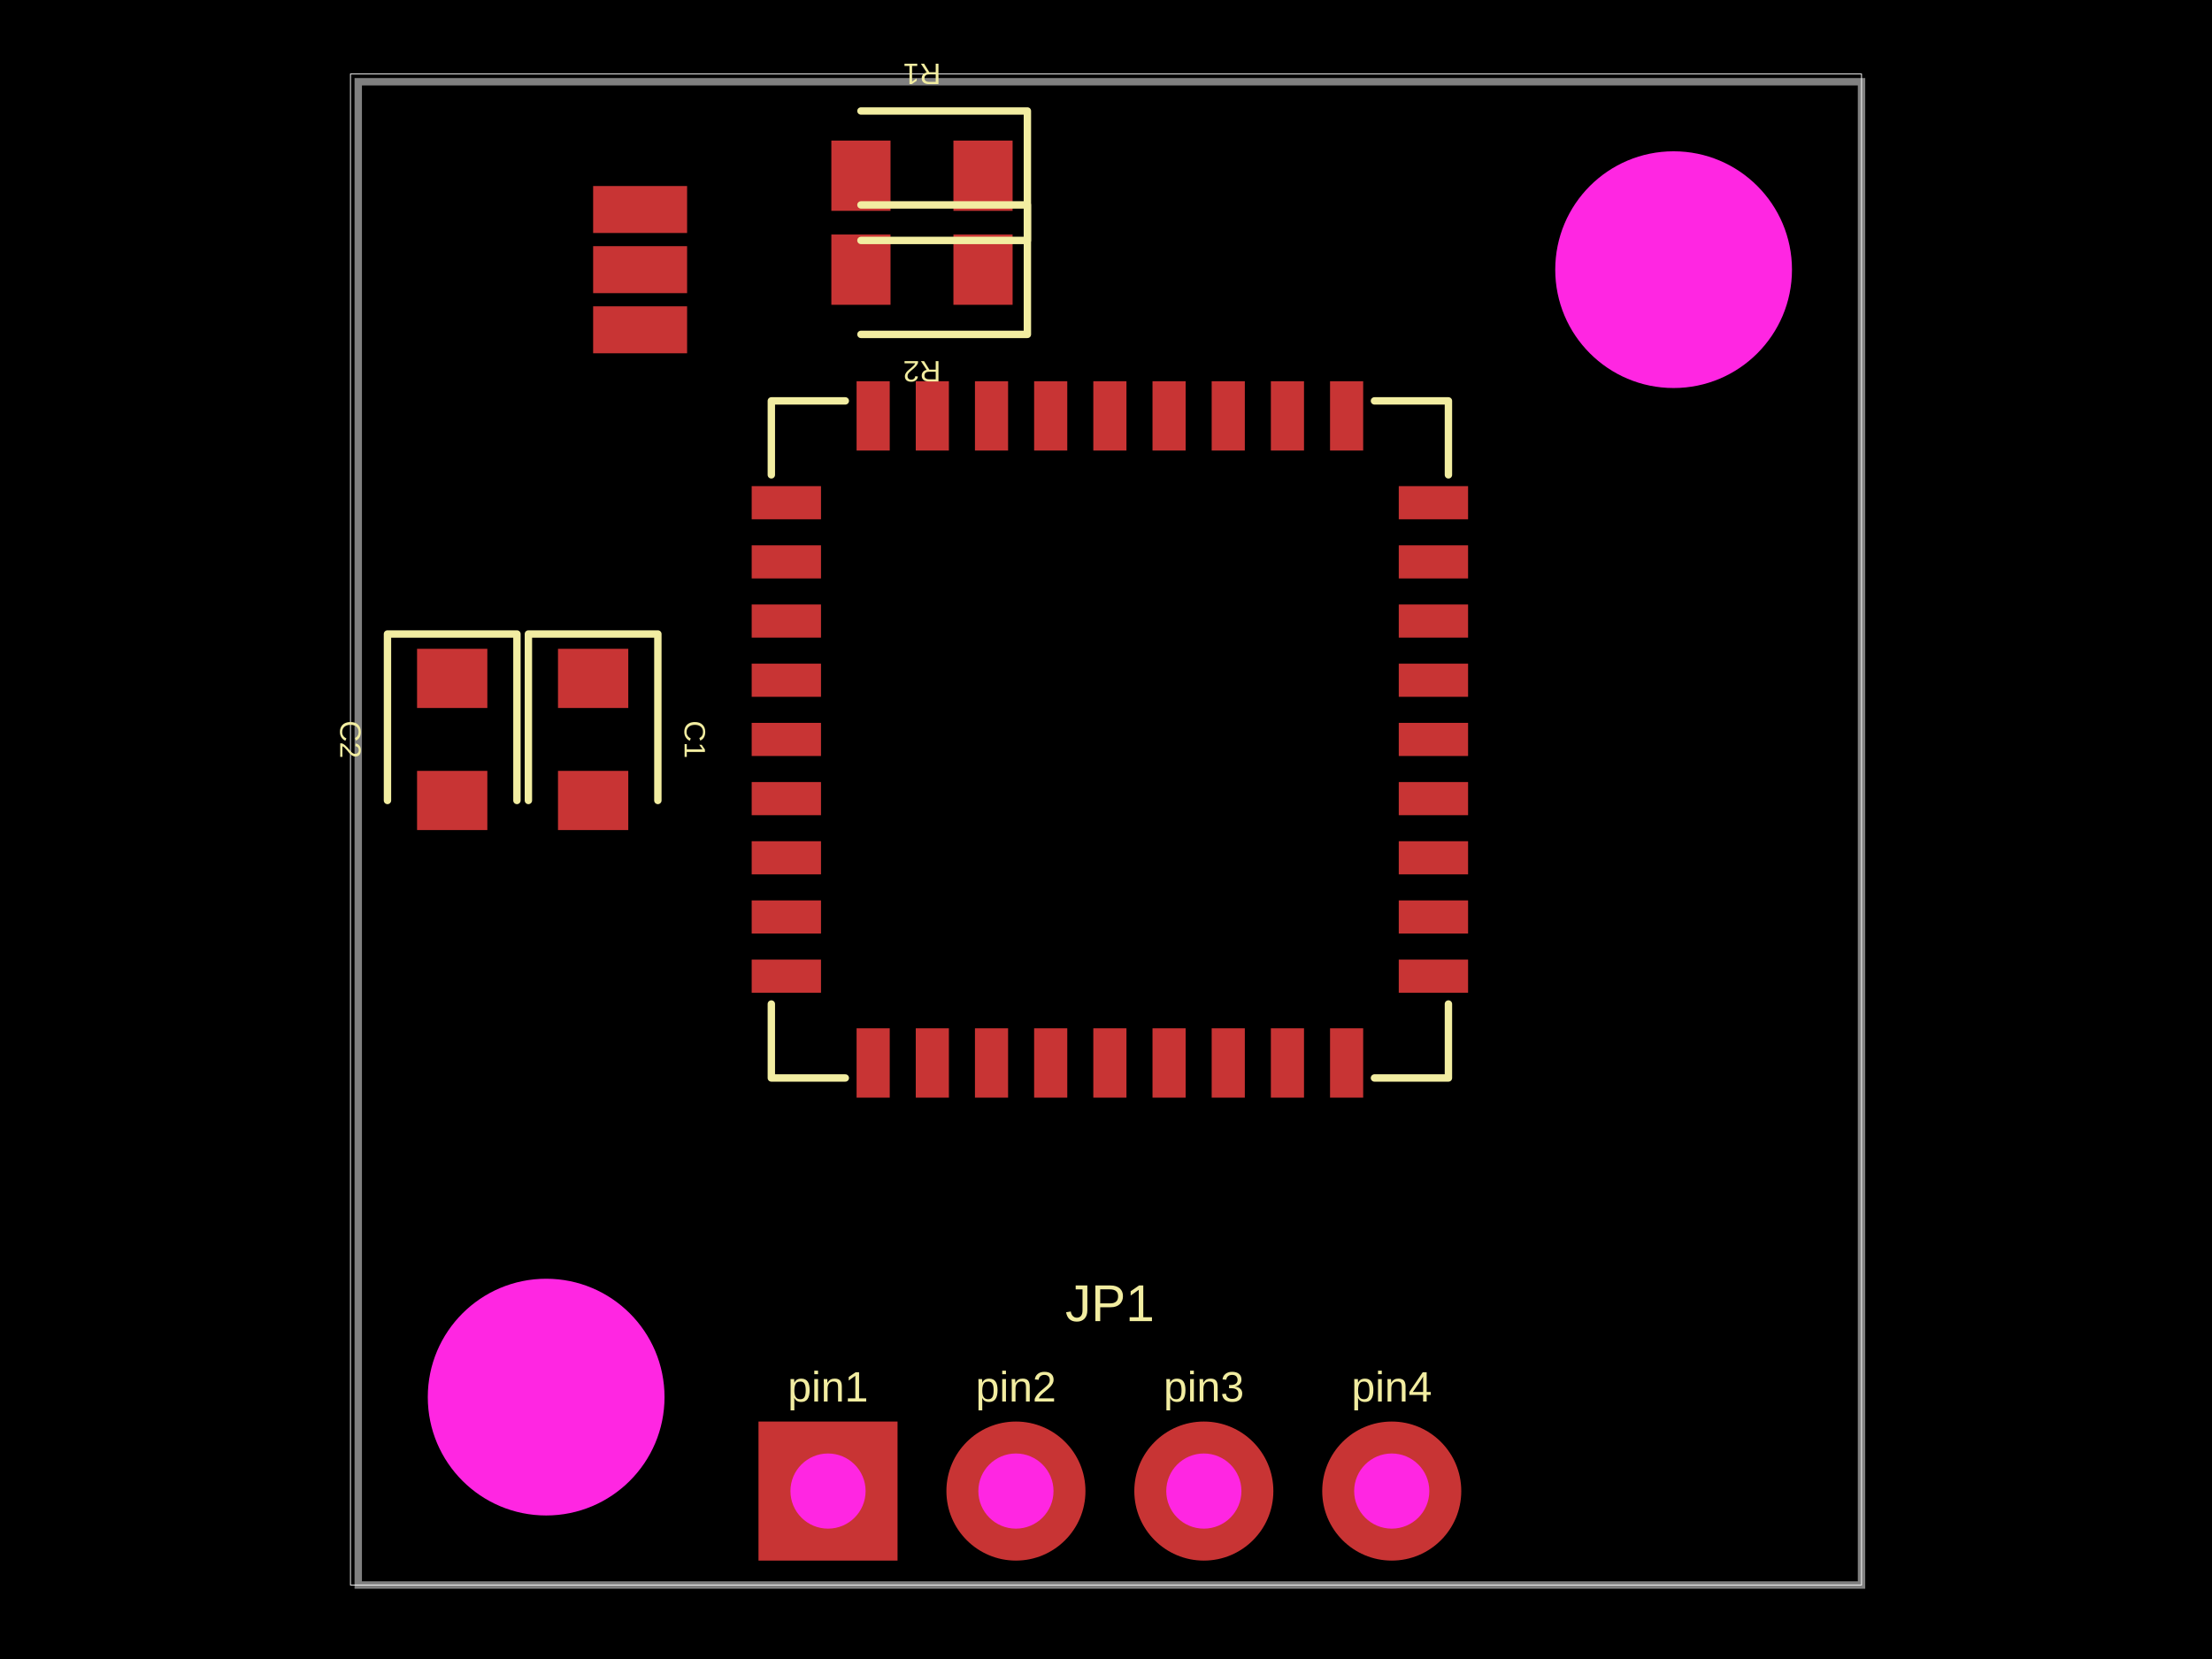
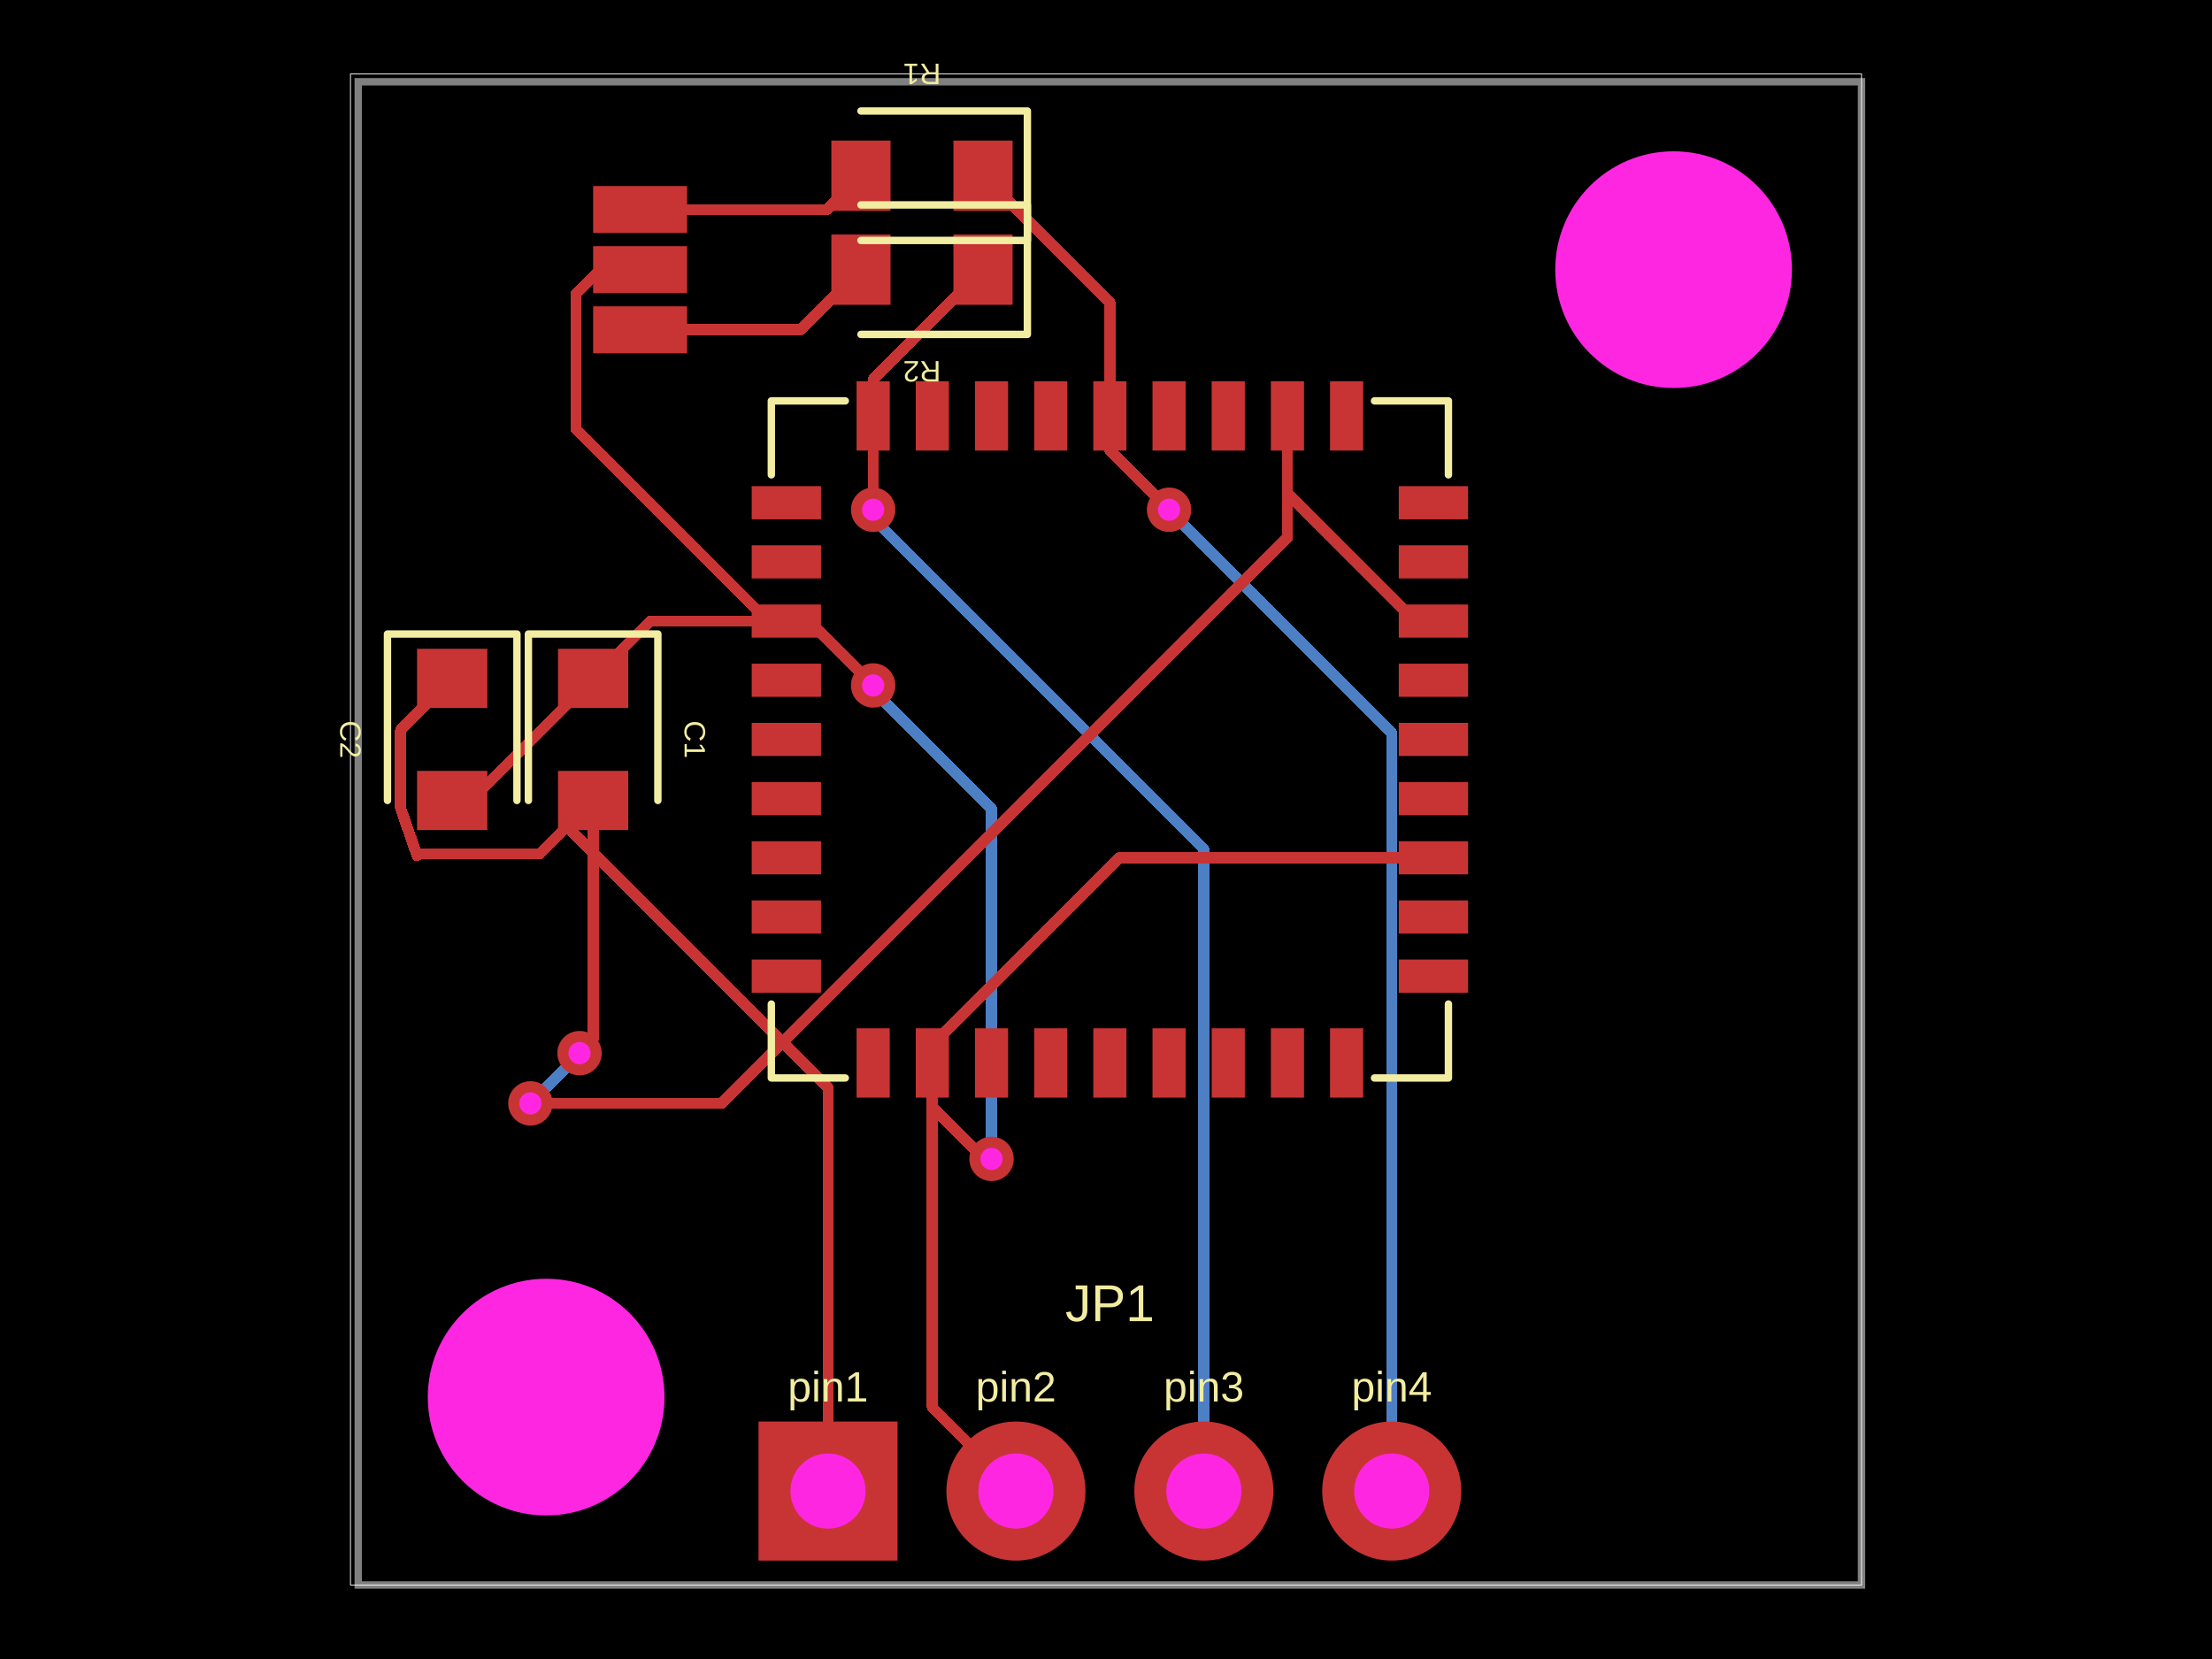
- <svg xmlns="http://www.w3.org/2000/svg" width="800" height="600" data-software-used-string="@tscircuit/core@0.0.955">
+ <svg xmlns="http://www.w3.org/2000/svg" width="800" height="600" data-software-used-string="@tscircuit/core@0.0.1015">
  <style />
  <rect class="boundary" x="0" y="0" fill="#000" width="800" height="600" data-type="pcb_background" data-pcb-layer="global" />
  <rect class="pcb-boundary" fill="none" stroke="#fff" stroke-width="0.3" x="126.756" y="26.756" width="546.488" height="546.488" data-type="pcb_boundary" data-pcb-layer="global" />
  <path class="pcb-board" d="M 129.565 573.244 L 673.244 573.244 L 673.244 29.565 L 129.565 29.565 Z" fill="none" stroke="rgba(255, 255, 255, 0.5)" stroke-width="2.676" data-type="pcb_board" data-pcb-layer="board" />
+   <path class="pcb-trace" stroke="rgb(77, 127, 196)" fill="none" d="M 503.344 539.264 L 503.344 265.206" stroke-width="4.013" stroke-linecap="round" stroke-linejoin="round" shape-rendering="crispEdges" data-type="pcb_trace" data-pcb-layer="bottom" />
+   <path class="pcb-trace" stroke="rgb(77, 127, 196)" fill="none" d="M 503.344 265.206 L 422.809 184.671" stroke-width="4.013" stroke-linecap="round" stroke-linejoin="round" shape-rendering="crispEdges" data-type="pcb_trace" data-pcb-layer="bottom" />
+   <path class="pcb-trace" stroke="rgb(77, 127, 196)" fill="none" d="M 422.809 184.671 L 422.809 184.351" stroke-width="4.013" stroke-linecap="round" stroke-linejoin="round" shape-rendering="crispEdges" data-type="pcb_trace" data-pcb-layer="bottom" />
+   <path class="pcb-trace" stroke="rgb(77, 127, 196)" fill="none" d="M 422.809 184.351 L 422.809 184.351" stroke-width="4.013" stroke-linecap="round" stroke-linejoin="round" shape-rendering="crispEdges" data-type="pcb_trace" data-pcb-layer="bottom" />
+   <path class="pcb-trace" stroke="rgb(77, 127, 196)" fill="none" d="M 435.385 539.264 L 435.385 307.084" stroke-width="4.013" stroke-linecap="round" stroke-linejoin="round" shape-rendering="crispEdges" data-type="pcb_trace" data-pcb-layer="bottom" />
+   <path class="pcb-trace" stroke="rgb(77, 127, 196)" fill="none" d="M 435.385 307.084 L 315.786 187.485" stroke-width="4.013" stroke-linecap="round" stroke-linejoin="round" shape-rendering="crispEdges" data-type="pcb_trace" data-pcb-layer="bottom" />
+   <path class="pcb-trace" stroke="rgb(77, 127, 196)" fill="none" d="M 315.786 187.485 L 315.786 184.351" stroke-width="4.013" stroke-linecap="round" stroke-linejoin="round" shape-rendering="crispEdges" data-type="pcb_trace" data-pcb-layer="bottom" />
+   <path class="pcb-trace" stroke="rgb(77, 127, 196)" fill="none" d="M 315.786 184.351 L 315.786 184.351" stroke-width="4.013" stroke-linecap="round" stroke-linejoin="round" shape-rendering="crispEdges" data-type="pcb_trace" data-pcb-layer="bottom" />
+   <path class="pcb-trace" stroke="rgb(77, 127, 196)" fill="none" d="M 209.597 380.88 L 209.597 380.88" stroke-width="4.013" stroke-linecap="round" stroke-linejoin="round" shape-rendering="crispEdges" data-type="pcb_trace" data-pcb-layer="bottom" />
+   <path class="pcb-trace" stroke="rgb(77, 127, 196)" fill="none" d="M 209.597 380.88 L 209.597 381.196" stroke-width="4.013" stroke-linecap="round" stroke-linejoin="round" shape-rendering="crispEdges" data-type="pcb_trace" data-pcb-layer="bottom" />
+   <path class="pcb-trace" stroke="rgb(77, 127, 196)" fill="none" d="M 209.597 381.196 L 195.647 395.145" stroke-width="4.013" stroke-linecap="round" stroke-linejoin="round" shape-rendering="crispEdges" data-type="pcb_trace" data-pcb-layer="bottom" />
+   <path class="pcb-trace" stroke="rgb(77, 127, 196)" fill="none" d="M 195.647 395.145 L 191.825 399.053" stroke-width="4.013" stroke-linecap="round" stroke-linejoin="round" shape-rendering="crispEdges" data-type="pcb_trace" data-pcb-layer="bottom" />
+   <path class="pcb-trace" stroke="rgb(77, 127, 196)" fill="none" d="M 191.825 399.053 L 191.825 399.053" stroke-width="4.013" stroke-linecap="round" stroke-linejoin="round" shape-rendering="crispEdges" data-type="pcb_trace" data-pcb-layer="bottom" />
+   <path class="pcb-trace" stroke="rgb(77, 127, 196)" fill="none" d="M 358.595 419.13 L 358.595 419.13" stroke-width="4.013" stroke-linecap="round" stroke-linejoin="round" shape-rendering="crispEdges" data-type="pcb_trace" data-pcb-layer="bottom" />
+   <path class="pcb-trace" stroke="rgb(77, 127, 196)" fill="none" d="M 358.595 419.13 L 358.595 292.417" stroke-width="4.013" stroke-linecap="round" stroke-linejoin="round" shape-rendering="crispEdges" data-type="pcb_trace" data-pcb-layer="bottom" />
+   <path class="pcb-trace" stroke="rgb(77, 127, 196)" fill="none" d="M 358.595 292.417 L 315.786 249.607" stroke-width="4.013" stroke-linecap="round" stroke-linejoin="round" shape-rendering="crispEdges" data-type="pcb_trace" data-pcb-layer="bottom" />
+   <path class="pcb-trace" stroke="rgb(77, 127, 196)" fill="none" d="M 315.786 249.607 L 315.786 247.893" stroke-width="4.013" stroke-linecap="round" stroke-linejoin="round" shape-rendering="crispEdges" data-type="pcb_trace" data-pcb-layer="bottom" />
+   <path class="pcb-trace" stroke="rgb(77, 127, 196)" fill="none" d="M 315.786 247.893 L 315.786 247.893" stroke-width="4.013" stroke-linecap="round" stroke-linejoin="round" shape-rendering="crispEdges" data-type="pcb_trace" data-pcb-layer="bottom" />
  <rect class="pcb-pad" fill="rgb(200, 52, 52)" x="271.856" y="175.816" width="25.07" height="11.987" data-type="pcb_smtpad" data-pcb-layer="top" />
  <rect class="pcb-pad" fill="rgb(200, 52, 52)" x="271.856" y="197.216" width="25.07" height="11.987" data-type="pcb_smtpad" data-pcb-layer="top" />
  <rect class="pcb-pad" fill="rgb(200, 52, 52)" x="271.856" y="218.623" width="25.07" height="11.987" data-type="pcb_smtpad" data-pcb-layer="top" />
  <rect class="pcb-pad" fill="rgb(200, 52, 52)" x="271.856" y="240.024" width="25.07" height="11.987" data-type="pcb_smtpad" data-pcb-layer="top" />
  <rect class="pcb-pad" fill="rgb(200, 52, 52)" x="271.856" y="261.431" width="25.07" height="11.987" data-type="pcb_smtpad" data-pcb-layer="top" />
  <rect class="pcb-pad" fill="rgb(200, 52, 52)" x="271.856" y="282.839" width="25.07" height="11.987" data-type="pcb_smtpad" data-pcb-layer="top" />
  <rect class="pcb-pad" fill="rgb(200, 52, 52)" x="271.856" y="304.239" width="25.07" height="11.987" data-type="pcb_smtpad" data-pcb-layer="top" />
  <rect class="pcb-pad" fill="rgb(200, 52, 52)" x="271.856" y="325.647" width="25.07" height="11.987" data-type="pcb_smtpad" data-pcb-layer="top" />
  <rect class="pcb-pad" fill="rgb(200, 52, 52)" x="271.856" y="347.047" width="25.07" height="11.987" data-type="pcb_smtpad" data-pcb-layer="top" />
  <rect class="pcb-pad" fill="rgb(200, 52, 52)" x="309.795" y="371.903" width="11.987" height="25.07" data-type="pcb_smtpad" data-pcb-layer="top" />
  <rect class="pcb-pad" fill="rgb(200, 52, 52)" x="331.196" y="371.903" width="11.987" height="25.07" data-type="pcb_smtpad" data-pcb-layer="top" />
  <rect class="pcb-pad" fill="rgb(200, 52, 52)" x="352.603" y="371.903" width="11.987" height="25.07" data-type="pcb_smtpad" data-pcb-layer="top" />
  <rect class="pcb-pad" fill="rgb(200, 52, 52)" x="374.004" y="371.903" width="11.987" height="25.07" data-type="pcb_smtpad" data-pcb-layer="top" />
  <rect class="pcb-pad" fill="rgb(200, 52, 52)" x="395.411" y="371.903" width="11.987" height="25.07" data-type="pcb_smtpad" data-pcb-layer="top" />
  <rect class="pcb-pad" fill="rgb(200, 52, 52)" x="416.819" y="371.903" width="11.987" height="25.07" data-type="pcb_smtpad" data-pcb-layer="top" />
  <rect class="pcb-pad" fill="rgb(200, 52, 52)" x="438.219" y="371.903" width="11.987" height="25.07" data-type="pcb_smtpad" data-pcb-layer="top" />
  <rect class="pcb-pad" fill="rgb(200, 52, 52)" x="459.627" y="371.903" width="11.987" height="25.07" data-type="pcb_smtpad" data-pcb-layer="top" />
  <rect class="pcb-pad" fill="rgb(200, 52, 52)" x="481.027" y="371.903" width="11.987" height="25.07" data-type="pcb_smtpad" data-pcb-layer="top" />
  <rect class="pcb-pad" fill="rgb(200, 52, 52)" x="505.883" y="347.047" width="25.07" height="11.987" data-type="pcb_smtpad" data-pcb-layer="top" />
  <rect class="pcb-pad" fill="rgb(200, 52, 52)" x="505.883" y="325.647" width="25.07" height="11.987" data-type="pcb_smtpad" data-pcb-layer="top" />
  <rect class="pcb-pad" fill="rgb(200, 52, 52)" x="505.883" y="304.239" width="25.07" height="11.987" data-type="pcb_smtpad" data-pcb-layer="top" />
  <rect class="pcb-pad" fill="rgb(200, 52, 52)" x="505.883" y="282.839" width="25.07" height="11.987" data-type="pcb_smtpad" data-pcb-layer="top" />
  <rect class="pcb-pad" fill="rgb(200, 52, 52)" x="505.883" y="261.431" width="25.07" height="11.987" data-type="pcb_smtpad" data-pcb-layer="top" />
  <rect class="pcb-pad" fill="rgb(200, 52, 52)" x="505.883" y="240.024" width="25.07" height="11.987" data-type="pcb_smtpad" data-pcb-layer="top" />
  <rect class="pcb-pad" fill="rgb(200, 52, 52)" x="505.883" y="218.623" width="25.07" height="11.987" data-type="pcb_smtpad" data-pcb-layer="top" />
  <rect class="pcb-pad" fill="rgb(200, 52, 52)" x="505.883" y="197.216" width="25.07" height="11.987" data-type="pcb_smtpad" data-pcb-layer="top" />
  <rect class="pcb-pad" fill="rgb(200, 52, 52)" x="505.883" y="175.816" width="25.07" height="11.987" data-type="pcb_smtpad" data-pcb-layer="top" />
  <rect class="pcb-pad" fill="rgb(200, 52, 52)" x="481.027" y="137.876" width="11.987" height="25.07" data-type="pcb_smtpad" data-pcb-layer="top" />
  <rect class="pcb-pad" fill="rgb(200, 52, 52)" x="459.627" y="137.876" width="11.987" height="25.07" data-type="pcb_smtpad" data-pcb-layer="top" />
  <rect class="pcb-pad" fill="rgb(200, 52, 52)" x="438.219" y="137.876" width="11.987" height="25.07" data-type="pcb_smtpad" data-pcb-layer="top" />
  <rect class="pcb-pad" fill="rgb(200, 52, 52)" x="416.819" y="137.876" width="11.987" height="25.07" data-type="pcb_smtpad" data-pcb-layer="top" />
  <rect class="pcb-pad" fill="rgb(200, 52, 52)" x="395.411" y="137.876" width="11.987" height="25.07" data-type="pcb_smtpad" data-pcb-layer="top" />
  <rect class="pcb-pad" fill="rgb(200, 52, 52)" x="374.004" y="137.876" width="11.987" height="25.07" data-type="pcb_smtpad" data-pcb-layer="top" />
  <rect class="pcb-pad" fill="rgb(200, 52, 52)" x="352.603" y="137.876" width="11.987" height="25.07" data-type="pcb_smtpad" data-pcb-layer="top" />
  <rect class="pcb-pad" fill="rgb(200, 52, 52)" x="331.196" y="137.876" width="11.987" height="25.07" data-type="pcb_smtpad" data-pcb-layer="top" />
  <rect class="pcb-pad" fill="rgb(200, 52, 52)" x="309.795" y="137.876" width="11.987" height="25.07" data-type="pcb_smtpad" data-pcb-layer="top" />
  <rect class="pcb-pad" fill="rgb(200, 52, 52)" x="344.816" y="50.836" width="21.405" height="25.418" data-type="pcb_smtpad" data-pcb-layer="top" />
  <rect class="pcb-pad" fill="rgb(200, 52, 52)" x="300.669" y="50.836" width="21.405" height="25.418" data-type="pcb_smtpad" data-pcb-layer="top" />
  <rect class="pcb-pad" fill="rgb(200, 52, 52)" x="344.816" y="84.816" width="21.405" height="25.418" data-type="pcb_smtpad" data-pcb-layer="top" />
  <rect class="pcb-pad" fill="rgb(200, 52, 52)" x="300.669" y="84.816" width="21.405" height="25.418" data-type="pcb_smtpad" data-pcb-layer="top" />
  <rect class="pcb-pad" fill="rgb(200, 52, 52)" x="214.515" y="110.783" width="33.98" height="16.99" data-type="pcb_smtpad" data-pcb-layer="top" />
  <rect class="pcb-pad" fill="rgb(200, 52, 52)" x="214.515" y="89.03" width="33.98" height="16.99" data-type="pcb_smtpad" data-pcb-layer="top" />
  <rect class="pcb-pad" fill="rgb(200, 52, 52)" x="214.515" y="67.278" width="33.98" height="16.99" data-type="pcb_smtpad" data-pcb-layer="top" />
  <rect class="pcb-pad" fill="rgb(200, 52, 52)" x="201.806" y="234.649" width="25.418" height="21.405" data-type="pcb_smtpad" data-pcb-layer="top" />
  <rect class="pcb-pad" fill="rgb(200, 52, 52)" x="201.806" y="278.796" width="25.418" height="21.405" data-type="pcb_smtpad" data-pcb-layer="top" />
  <rect class="pcb-pad" fill="rgb(200, 52, 52)" x="150.836" y="234.649" width="25.418" height="21.405" data-type="pcb_smtpad" data-pcb-layer="top" />
  <rect class="pcb-pad" fill="rgb(200, 52, 52)" x="150.836" y="278.796" width="25.418" height="21.405" data-type="pcb_smtpad" data-pcb-layer="top" />
+   <path class="pcb-trace" stroke="rgb(200, 52, 52)" fill="none" d="M 355.518 63.545 L 401.405 109.431" stroke-width="4.013" stroke-linecap="round" stroke-linejoin="round" shape-rendering="crispEdges" data-type="pcb_trace" data-pcb-layer="top" />
+   <path class="pcb-trace" stroke="rgb(200, 52, 52)" fill="none" d="M 401.405 109.431 L 401.405 150.411" stroke-width="4.013" stroke-linecap="round" stroke-linejoin="round" shape-rendering="crispEdges" data-type="pcb_trace" data-pcb-layer="top" />
+   <path class="pcb-trace" stroke="rgb(200, 52, 52)" fill="none" d="M 422.809 184.351 L 422.809 184.351" stroke-width="4.013" stroke-linecap="round" stroke-linejoin="round" shape-rendering="crispEdges" data-type="pcb_trace" data-pcb-layer="top" />
+   <path class="pcb-trace" stroke="rgb(200, 52, 52)" fill="none" d="M 422.809 184.351 L 401.405 162.947" stroke-width="4.013" stroke-linecap="round" stroke-linejoin="round" shape-rendering="crispEdges" data-type="pcb_trace" data-pcb-layer="top" />
+   <path class="pcb-trace" stroke="rgb(200, 52, 52)" fill="none" d="M 401.405 162.947 L 401.405 150.411" stroke-width="4.013" stroke-linecap="round" stroke-linejoin="round" shape-rendering="crispEdges" data-type="pcb_trace" data-pcb-layer="top" />
+   <path class="pcb-trace" stroke="rgb(200, 52, 52)" fill="none" d="M 355.518 97.525 L 315.789 137.255" stroke-width="4.013" stroke-linecap="round" stroke-linejoin="round" shape-rendering="crispEdges" data-type="pcb_trace" data-pcb-layer="top" />
+   <path class="pcb-trace" stroke="rgb(200, 52, 52)" fill="none" d="M 315.789 137.255 L 315.789 150.411" stroke-width="4.013" stroke-linecap="round" stroke-linejoin="round" shape-rendering="crispEdges" data-type="pcb_trace" data-pcb-layer="top" />
+   <path class="pcb-trace" stroke="rgb(200, 52, 52)" fill="none" d="M 315.786 184.351 L 315.786 184.351" stroke-width="4.013" stroke-linecap="round" stroke-linejoin="round" shape-rendering="crispEdges" data-type="pcb_trace" data-pcb-layer="top" />
+   <path class="pcb-trace" stroke="rgb(200, 52, 52)" fill="none" d="M 315.786 184.351 L 315.786 150.414" stroke-width="4.013" stroke-linecap="round" stroke-linejoin="round" shape-rendering="crispEdges" data-type="pcb_trace" data-pcb-layer="top" />
+   <path class="pcb-trace" stroke="rgb(200, 52, 52)" fill="none" d="M 315.786 150.414 L 315.789 150.411" stroke-width="4.013" stroke-linecap="round" stroke-linejoin="round" shape-rendering="crispEdges" data-type="pcb_trace" data-pcb-layer="top" />
+   <path class="pcb-trace" stroke="rgb(200, 52, 52)" fill="none" d="M 163.545 245.351 L 144.874 264.022" stroke-width="4.013" stroke-linecap="round" stroke-linejoin="round" shape-rendering="crispEdges" data-type="pcb_trace" data-pcb-layer="top" />
+   <path class="pcb-trace" stroke="rgb(200, 52, 52)" fill="none" d="M 144.874 264.022 L 144.874 291.127" stroke-width="4.013" stroke-linecap="round" stroke-linejoin="round" shape-rendering="crispEdges" data-type="pcb_trace" data-pcb-layer="top" />
+   <path class="pcb-trace" stroke="rgb(200, 52, 52)" fill="none" d="M 144.874 291.127 L 144.874 292.258" stroke-width="4.013" stroke-linecap="round" stroke-linejoin="round" shape-rendering="crispEdges" data-type="pcb_trace" data-pcb-layer="top" />
+   <path class="pcb-trace" stroke="rgb(200, 52, 52)" fill="none" d="M 144.874 292.258 L 150.836 309.431" stroke-width="4.013" stroke-linecap="round" stroke-linejoin="round" shape-rendering="crispEdges" data-type="pcb_trace" data-pcb-layer="top" />
+   <path class="pcb-trace" stroke="rgb(200, 52, 52)" fill="none" d="M 150.836 309.431 L 150.836 309.431" stroke-width="4.013" stroke-linecap="round" stroke-linejoin="round" shape-rendering="crispEdges" data-type="pcb_trace" data-pcb-layer="top" />
+   <path class="pcb-trace" stroke="rgb(200, 52, 52)" fill="none" d="M 150.836 309.431 L 150.593 308.731" stroke-width="4.013" stroke-linecap="round" stroke-linejoin="round" shape-rendering="crispEdges" data-type="pcb_trace" data-pcb-layer="top" />
+   <path class="pcb-trace" stroke="rgb(200, 52, 52)" fill="none" d="M 150.593 308.731 L 195.282 308.731" stroke-width="4.013" stroke-linecap="round" stroke-linejoin="round" shape-rendering="crispEdges" data-type="pcb_trace" data-pcb-layer="top" />
+   <path class="pcb-trace" stroke="rgb(200, 52, 52)" fill="none" d="M 195.282 308.731 L 214.515 289.498" stroke-width="4.013" stroke-linecap="round" stroke-linejoin="round" shape-rendering="crispEdges" data-type="pcb_trace" data-pcb-layer="top" />
+   <path class="pcb-trace" stroke="rgb(200, 52, 52)" fill="none" d="M 465.62 150.411 L 465.62 178.494" stroke-width="4.013" stroke-linecap="round" stroke-linejoin="round" shape-rendering="crispEdges" data-type="pcb_trace" data-pcb-layer="top" />
+   <path class="pcb-trace" stroke="rgb(200, 52, 52)" fill="none" d="M 465.62 178.494 L 511.742 224.617" stroke-width="4.013" stroke-linecap="round" stroke-linejoin="round" shape-rendering="crispEdges" data-type="pcb_trace" data-pcb-layer="top" />
+   <path class="pcb-trace" stroke="rgb(200, 52, 52)" fill="none" d="M 511.742 224.617 L 518.418 224.617" stroke-width="4.013" stroke-linecap="round" stroke-linejoin="round" shape-rendering="crispEdges" data-type="pcb_trace" data-pcb-layer="top" />
+   <path class="pcb-trace" stroke="rgb(200, 52, 52)" fill="none" d="M 518.418 224.617 L 518.418 224.617" stroke-width="4.013" stroke-linecap="round" stroke-linejoin="round" shape-rendering="crispEdges" data-type="pcb_trace" data-pcb-layer="top" />
+   <path class="pcb-trace" stroke="rgb(200, 52, 52)" fill="none" d="M 299.465 539.264 L 299.465 393.36" stroke-width="4.013" stroke-linecap="round" stroke-linejoin="round" shape-rendering="crispEdges" data-type="pcb_trace" data-pcb-layer="top" />
+   <path class="pcb-trace" stroke="rgb(200, 52, 52)" fill="none" d="M 299.465 393.36 L 205.059 298.954" stroke-width="4.013" stroke-linecap="round" stroke-linejoin="round" shape-rendering="crispEdges" data-type="pcb_trace" data-pcb-layer="top" />
+   <path class="pcb-trace" stroke="rgb(200, 52, 52)" fill="none" d="M 205.059 298.954 L 205.059 298.954" stroke-width="4.013" stroke-linecap="round" stroke-linejoin="round" shape-rendering="crispEdges" data-type="pcb_trace" data-pcb-layer="top" />
+   <path class="pcb-trace" stroke="rgb(200, 52, 52)" fill="none" d="M 205.059 298.954 L 214.515 289.498" stroke-width="4.013" stroke-linecap="round" stroke-linejoin="round" shape-rendering="crispEdges" data-type="pcb_trace" data-pcb-layer="top" />
+   <path class="pcb-trace" stroke="rgb(200, 52, 52)" fill="none" d="M 214.515 289.498 L 214.515 375.926" stroke-width="4.013" stroke-linecap="round" stroke-linejoin="round" shape-rendering="crispEdges" data-type="pcb_trace" data-pcb-layer="top" />
+   <path class="pcb-trace" stroke="rgb(200, 52, 52)" fill="none" d="M 214.515 375.926 L 209.592 380.849" stroke-width="4.013" stroke-linecap="round" stroke-linejoin="round" shape-rendering="crispEdges" data-type="pcb_trace" data-pcb-layer="top" />
+   <path class="pcb-trace" stroke="rgb(200, 52, 52)" fill="none" d="M 209.592 380.849 L 209.597 380.88" stroke-width="4.013" stroke-linecap="round" stroke-linejoin="round" shape-rendering="crispEdges" data-type="pcb_trace" data-pcb-layer="top" />
+   <path class="pcb-trace" stroke="rgb(200, 52, 52)" fill="none" d="M 209.597 380.88 L 209.597 380.88" stroke-width="4.013" stroke-linecap="round" stroke-linejoin="round" shape-rendering="crispEdges" data-type="pcb_trace" data-pcb-layer="top" />
+   <path class="pcb-trace" stroke="rgb(200, 52, 52)" fill="none" d="M 191.825 399.053 L 191.825 399.053" stroke-width="4.013" stroke-linecap="round" stroke-linejoin="round" shape-rendering="crispEdges" data-type="pcb_trace" data-pcb-layer="top" />
+   <path class="pcb-trace" stroke="rgb(200, 52, 52)" fill="none" d="M 191.825 399.053 L 260.947 399.053" stroke-width="4.013" stroke-linecap="round" stroke-linejoin="round" shape-rendering="crispEdges" data-type="pcb_trace" data-pcb-layer="top" />
+   <path class="pcb-trace" stroke="rgb(200, 52, 52)" fill="none" d="M 260.947 399.053 L 295.777 364.223" stroke-width="4.013" stroke-linecap="round" stroke-linejoin="round" shape-rendering="crispEdges" data-type="pcb_trace" data-pcb-layer="top" />
+   <path class="pcb-trace" stroke="rgb(200, 52, 52)" fill="none" d="M 295.777 364.223 L 303.123 356.877" stroke-width="4.013" stroke-linecap="round" stroke-linejoin="round" shape-rendering="crispEdges" data-type="pcb_trace" data-pcb-layer="top" />
+   <path class="pcb-trace" stroke="rgb(200, 52, 52)" fill="none" d="M 303.123 356.877 L 303.123 356.877" stroke-width="4.013" stroke-linecap="round" stroke-linejoin="round" shape-rendering="crispEdges" data-type="pcb_trace" data-pcb-layer="top" />
+   <path class="pcb-trace" stroke="rgb(200, 52, 52)" fill="none" d="M 303.123 356.877 L 305.217 354.783" stroke-width="4.013" stroke-linecap="round" stroke-linejoin="round" shape-rendering="crispEdges" data-type="pcb_trace" data-pcb-layer="top" />
+   <path class="pcb-trace" stroke="rgb(200, 52, 52)" fill="none" d="M 305.217 354.783 L 465.62 194.38" stroke-width="4.013" stroke-linecap="round" stroke-linejoin="round" shape-rendering="crispEdges" data-type="pcb_trace" data-pcb-layer="top" />
+   <path class="pcb-trace" stroke="rgb(200, 52, 52)" fill="none" d="M 465.62 194.38 L 465.62 150.411" stroke-width="4.013" stroke-linecap="round" stroke-linejoin="round" shape-rendering="crispEdges" data-type="pcb_trace" data-pcb-layer="top" />
+   <path class="pcb-trace" stroke="rgb(200, 52, 52)" fill="none" d="M 163.545 289.498 L 170.368 289.498" stroke-width="4.013" stroke-linecap="round" stroke-linejoin="round" shape-rendering="crispEdges" data-type="pcb_trace" data-pcb-layer="top" />
+   <path class="pcb-trace" stroke="rgb(200, 52, 52)" fill="none" d="M 170.368 289.498 L 214.515 245.351" stroke-width="4.013" stroke-linecap="round" stroke-linejoin="round" shape-rendering="crispEdges" data-type="pcb_trace" data-pcb-layer="top" />
+   <path class="pcb-trace" stroke="rgb(200, 52, 52)" fill="none" d="M 214.515 245.351 L 235.249 224.617" stroke-width="4.013" stroke-linecap="round" stroke-linejoin="round" shape-rendering="crispEdges" data-type="pcb_trace" data-pcb-layer="top" />
+   <path class="pcb-trace" stroke="rgb(200, 52, 52)" fill="none" d="M 235.249 224.617 L 284.391 224.617" stroke-width="4.013" stroke-linecap="round" stroke-linejoin="round" shape-rendering="crispEdges" data-type="pcb_trace" data-pcb-layer="top" />
+   <path class="pcb-trace" stroke="rgb(200, 52, 52)" fill="none" d="M 231.505 97.525 L 216.993 97.525" stroke-width="4.013" stroke-linecap="round" stroke-linejoin="round" shape-rendering="crispEdges" data-type="pcb_trace" data-pcb-layer="top" />
+   <path class="pcb-trace" stroke="rgb(200, 52, 52)" fill="none" d="M 216.993 97.525 L 208.382 106.136" stroke-width="4.013" stroke-linecap="round" stroke-linejoin="round" shape-rendering="crispEdges" data-type="pcb_trace" data-pcb-layer="top" />
+   <path class="pcb-trace" stroke="rgb(200, 52, 52)" fill="none" d="M 208.382 106.136 L 208.382 155.232" stroke-width="4.013" stroke-linecap="round" stroke-linejoin="round" shape-rendering="crispEdges" data-type="pcb_trace" data-pcb-layer="top" />
+   <path class="pcb-trace" stroke="rgb(200, 52, 52)" fill="none" d="M 208.382 155.232 L 277.746 224.596" stroke-width="4.013" stroke-linecap="round" stroke-linejoin="round" shape-rendering="crispEdges" data-type="pcb_trace" data-pcb-layer="top" />
+   <path class="pcb-trace" stroke="rgb(200, 52, 52)" fill="none" d="M 277.746 224.596 L 284.371 224.596" stroke-width="4.013" stroke-linecap="round" stroke-linejoin="round" shape-rendering="crispEdges" data-type="pcb_trace" data-pcb-layer="top" />
+   <path class="pcb-trace" stroke="rgb(200, 52, 52)" fill="none" d="M 284.371 224.596 L 284.391 224.617" stroke-width="4.013" stroke-linecap="round" stroke-linejoin="round" shape-rendering="crispEdges" data-type="pcb_trace" data-pcb-layer="top" />
+   <path class="pcb-trace" stroke="rgb(200, 52, 52)" fill="none" d="M 367.425 539.264 L 337.189 509.029" stroke-width="4.013" stroke-linecap="round" stroke-linejoin="round" shape-rendering="crispEdges" data-type="pcb_trace" data-pcb-layer="top" />
+   <path class="pcb-trace" stroke="rgb(200, 52, 52)" fill="none" d="M 337.189 509.029 L 337.189 384.438" stroke-width="4.013" stroke-linecap="round" stroke-linejoin="round" shape-rendering="crispEdges" data-type="pcb_trace" data-pcb-layer="top" />
+   <path class="pcb-trace" stroke="rgb(200, 52, 52)" fill="none" d="M 337.189 384.438 L 337.189 400.382" stroke-width="4.013" stroke-linecap="round" stroke-linejoin="round" shape-rendering="crispEdges" data-type="pcb_trace" data-pcb-layer="top" />
+   <path class="pcb-trace" stroke="rgb(200, 52, 52)" fill="none" d="M 337.189 400.382 L 354.292 417.485" stroke-width="4.013" stroke-linecap="round" stroke-linejoin="round" shape-rendering="crispEdges" data-type="pcb_trace" data-pcb-layer="top" />
+   <path class="pcb-trace" stroke="rgb(200, 52, 52)" fill="none" d="M 354.292 417.485 L 358.595 419.13" stroke-width="4.013" stroke-linecap="round" stroke-linejoin="round" shape-rendering="crispEdges" data-type="pcb_trace" data-pcb-layer="top" />
+   <path class="pcb-trace" stroke="rgb(200, 52, 52)" fill="none" d="M 358.595 419.13 L 358.595 419.13" stroke-width="4.013" stroke-linecap="round" stroke-linejoin="round" shape-rendering="crispEdges" data-type="pcb_trace" data-pcb-layer="top" />
+   <path class="pcb-trace" stroke="rgb(200, 52, 52)" fill="none" d="M 315.786 247.893 L 315.786 247.893" stroke-width="4.013" stroke-linecap="round" stroke-linejoin="round" shape-rendering="crispEdges" data-type="pcb_trace" data-pcb-layer="top" />
+   <path class="pcb-trace" stroke="rgb(200, 52, 52)" fill="none" d="M 315.786 247.893 L 292.51 224.617" stroke-width="4.013" stroke-linecap="round" stroke-linejoin="round" shape-rendering="crispEdges" data-type="pcb_trace" data-pcb-layer="top" />
+   <path class="pcb-trace" stroke="rgb(200, 52, 52)" fill="none" d="M 292.51 224.617 L 284.391 224.617" stroke-width="4.013" stroke-linecap="round" stroke-linejoin="round" shape-rendering="crispEdges" data-type="pcb_trace" data-pcb-layer="top" />
+   <path class="pcb-trace" stroke="rgb(200, 52, 52)" fill="none" d="M 518.418 310.233 L 404.749 310.233" stroke-width="4.013" stroke-linecap="round" stroke-linejoin="round" shape-rendering="crispEdges" data-type="pcb_trace" data-pcb-layer="top" />
+   <path class="pcb-trace" stroke="rgb(200, 52, 52)" fill="none" d="M 404.749 310.233 L 338.503 376.479" stroke-width="4.013" stroke-linecap="round" stroke-linejoin="round" shape-rendering="crispEdges" data-type="pcb_trace" data-pcb-layer="top" />
+   <path class="pcb-trace" stroke="rgb(200, 52, 52)" fill="none" d="M 338.503 376.479 L 338.503 383.125" stroke-width="4.013" stroke-linecap="round" stroke-linejoin="round" shape-rendering="crispEdges" data-type="pcb_trace" data-pcb-layer="top" />
+   <path class="pcb-trace" stroke="rgb(200, 52, 52)" fill="none" d="M 338.503 383.125 L 337.189 384.438" stroke-width="4.013" stroke-linecap="round" stroke-linejoin="round" shape-rendering="crispEdges" data-type="pcb_trace" data-pcb-layer="top" />
+   <path class="pcb-trace" stroke="rgb(200, 52, 52)" fill="none" d="M 231.505 119.278 L 289.619 119.278" stroke-width="4.013" stroke-linecap="round" stroke-linejoin="round" shape-rendering="crispEdges" data-type="pcb_trace" data-pcb-layer="top" />
+   <path class="pcb-trace" stroke="rgb(200, 52, 52)" fill="none" d="M 289.619 119.278 L 311.371 97.525" stroke-width="4.013" stroke-linecap="round" stroke-linejoin="round" shape-rendering="crispEdges" data-type="pcb_trace" data-pcb-layer="top" />
+   <path class="pcb-trace" stroke="rgb(200, 52, 52)" fill="none" d="M 231.505 75.773 L 299.144 75.773" stroke-width="4.013" stroke-linecap="round" stroke-linejoin="round" shape-rendering="crispEdges" data-type="pcb_trace" data-pcb-layer="top" />
+   <path class="pcb-trace" stroke="rgb(200, 52, 52)" fill="none" d="M 299.144 75.773 L 311.371 63.545" stroke-width="4.013" stroke-linecap="round" stroke-linejoin="round" shape-rendering="crispEdges" data-type="pcb_trace" data-pcb-layer="top" />
  <path class="pcb-silkscreen pcb-silkscreen-top" d="M 278.965 171.735 L 278.965 144.985 L 305.715 144.985" fill="none" stroke="#f2eda1" stroke-width="2.676" stroke-linecap="round" stroke-linejoin="round" data-pcb-component-id="pcb_component_0" data-pcb-silkscreen-path-id="pcb_silkscreen_path_0" data-type="pcb_silkscreen_path" data-pcb-layer="top" />
  <path class="pcb-silkscreen pcb-silkscreen-top" d="M 523.845 171.735 L 523.845 144.985 L 497.094 144.985" fill="none" stroke="#f2eda1" stroke-width="2.676" stroke-linecap="round" stroke-linejoin="round" data-pcb-component-id="pcb_component_0" data-pcb-silkscreen-path-id="pcb_silkscreen_path_1" data-type="pcb_silkscreen_path" data-pcb-layer="top" />
  <path class="pcb-silkscreen pcb-silkscreen-top" d="M 523.845 363.114 L 523.845 389.865 L 497.094 389.865" fill="none" stroke="#f2eda1" stroke-width="2.676" stroke-linecap="round" stroke-linejoin="round" data-pcb-component-id="pcb_component_0" data-pcb-silkscreen-path-id="pcb_silkscreen_path_2" data-type="pcb_silkscreen_path" data-pcb-layer="top" />
  <path class="pcb-silkscreen pcb-silkscreen-top" d="M 278.965 363.114 L 278.965 389.865 L 305.715 389.865" fill="none" stroke="#f2eda1" stroke-width="2.676" stroke-linecap="round" stroke-linejoin="round" data-pcb-component-id="pcb_component_0" data-pcb-silkscreen-path-id="pcb_silkscreen_path_3" data-type="pcb_silkscreen_path" data-pcb-layer="top" />
  <path class="pcb-silkscreen pcb-silkscreen-top" d="M 311.371 86.957 L 371.572 86.957 L 371.572 40.134 L 311.371 40.134" fill="none" stroke="#f2eda1" stroke-width="2.676" stroke-linecap="round" stroke-linejoin="round" data-pcb-component-id="pcb_component_1" data-pcb-silkscreen-path-id="pcb_silkscreen_path_4" data-type="pcb_silkscreen_path" data-pcb-layer="top" />
  <text x="0" y="0" dx="0" dy="0" fill="#f2eda1" font-family="Arial, sans-serif" font-size="10.702" text-anchor="middle" dominant-baseline="central" transform="matrix(-1,-1.2246467991473532e-16,1.2246467991473532e-16,-1,333.4448,26.75585)" class="pcb-silkscreen-text pcb-silkscreen-top" data-pcb-silkscreen-text-id="pcb_component_1" stroke="none" data-type="pcb_silkscreen_text" data-pcb-layer="top">R1</text>
  <path class="pcb-silkscreen pcb-silkscreen-top" d="M 311.371 120.936 L 371.572 120.936 L 371.572 74.114 L 311.371 74.114" fill="none" stroke="#f2eda1" stroke-width="2.676" stroke-linecap="round" stroke-linejoin="round" data-pcb-component-id="pcb_component_2" data-pcb-silkscreen-path-id="pcb_silkscreen_path_5" data-type="pcb_silkscreen_path" data-pcb-layer="top" />
  <text x="0" y="0" dx="0" dy="0" fill="#f2eda1" font-family="Arial, sans-serif" font-size="10.702" text-anchor="middle" dominant-baseline="central" transform="matrix(-1,-1.2246467991473532e-16,1.2246467991473532e-16,-1,333.4448,134.3144)" class="pcb-silkscreen-text pcb-silkscreen-top" data-pcb-silkscreen-text-id="pcb_component_2" stroke="none" data-type="pcb_silkscreen_text" data-pcb-layer="top">R2</text>
  <path class="pcb-silkscreen pcb-silkscreen-top" d="M 237.926 289.498 L 237.926 229.298 L 191.104 229.298 L 191.104 289.498" fill="none" stroke="#f2eda1" stroke-width="2.676" stroke-linecap="round" stroke-linejoin="round" data-pcb-component-id="pcb_component_4" data-pcb-silkscreen-path-id="pcb_silkscreen_path_6" data-type="pcb_silkscreen_path" data-pcb-layer="top" />
  <text x="0" y="0" dx="0" dy="0" fill="#f2eda1" font-family="Arial, sans-serif" font-size="10.702" text-anchor="middle" dominant-baseline="central" transform="matrix(-1.8369701987210297e-16,1,-1,-1.8369701987210297e-16,251.3043,267.4247)" class="pcb-silkscreen-text pcb-silkscreen-top" data-pcb-silkscreen-text-id="pcb_component_4" stroke="none" data-type="pcb_silkscreen_text" data-pcb-layer="top">C1</text>
  <path class="pcb-silkscreen pcb-silkscreen-top" d="M 186.957 289.498 L 186.957 229.298 L 140.134 229.298 L 140.134 289.498" fill="none" stroke="#f2eda1" stroke-width="2.676" stroke-linecap="round" stroke-linejoin="round" data-pcb-component-id="pcb_component_5" data-pcb-silkscreen-path-id="pcb_silkscreen_path_7" data-type="pcb_silkscreen_path" data-pcb-layer="top" />
  <text x="0" y="0" dx="0" dy="0" fill="#f2eda1" font-family="Arial, sans-serif" font-size="10.702" text-anchor="middle" dominant-baseline="central" transform="matrix(-1.8369701987210297e-16,1,-1,-1.8369701987210297e-16,126.7559,267.4247)" class="pcb-silkscreen-text pcb-silkscreen-top" data-pcb-silkscreen-text-id="pcb_component_5" stroke="none" data-type="pcb_silkscreen_text" data-pcb-layer="top">C2</text>
  <text x="0" y="0" dx="0" dy="0" fill="#f2eda1" font-family="Arial, sans-serif" font-size="15.409" text-anchor="middle" dominant-baseline="central" transform="matrix(1,0,0,1,299.4649,501.5465)" class="pcb-silkscreen-text pcb-silkscreen-top" data-pcb-silkscreen-text-id="pcb_component_6" stroke="none" data-type="pcb_silkscreen_text" data-pcb-layer="top">pin1</text>
  <text x="0" y="0" dx="0" dy="0" fill="#f2eda1" font-family="Arial, sans-serif" font-size="15.409" text-anchor="middle" dominant-baseline="central" transform="matrix(1,0,0,1,367.4247,501.5465)" class="pcb-silkscreen-text pcb-silkscreen-top" data-pcb-silkscreen-text-id="pcb_component_6" stroke="none" data-type="pcb_silkscreen_text" data-pcb-layer="top">pin2</text>
  <text x="0" y="0" dx="0" dy="0" fill="#f2eda1" font-family="Arial, sans-serif" font-size="15.409" text-anchor="middle" dominant-baseline="central" transform="matrix(1,0,0,1,435.3846,501.5465)" class="pcb-silkscreen-text pcb-silkscreen-top" data-pcb-silkscreen-text-id="pcb_component_6" stroke="none" data-type="pcb_silkscreen_text" data-pcb-layer="top">pin3</text>
  <text x="0" y="0" dx="0" dy="0" fill="#f2eda1" font-family="Arial, sans-serif" font-size="15.409" text-anchor="middle" dominant-baseline="central" transform="matrix(1,0,0,1,503.3445,501.5465)" class="pcb-silkscreen-text pcb-silkscreen-top" data-pcb-silkscreen-text-id="pcb_component_6" stroke="none" data-type="pcb_silkscreen_text" data-pcb-layer="top">pin4</text>
  <text x="0" y="0" dx="0" dy="0" fill="#f2eda1" font-family="Arial, sans-serif" font-size="18.729" text-anchor="middle" dominant-baseline="central" transform="matrix(1,0,0,1,401.4047,471.3043)" class="pcb-silkscreen-text pcb-silkscreen-top" data-pcb-silkscreen-text-id="pcb_component_6" stroke="none" data-type="pcb_silkscreen_text" data-pcb-layer="top">JP1</text>
  <g data-type="pcb_plated_hole" data-pcb-layer="through">
    <rect class="pcb-hole-outer-pad" fill="rgb(200, 52, 52)" x="274.32" y="514.119" width="50.29" height="50.29" data-type="pcb_plated_hole" data-pcb-layer="top" />
    <circle class="pcb-hole-inner" fill="#FF26E2" cx="299.465" cy="539.264" r="13.592" data-type="pcb_plated_hole_drill" data-pcb-layer="drill" />
  </g>
  <g data-type="pcb_plated_hole" data-pcb-layer="through">
    <circle class="pcb-hole-outer" fill="rgb(200, 52, 52)" cx="367.425" cy="539.264" r="25.145" data-type="pcb_plated_hole" data-pcb-layer="top" />
    <circle class="pcb-hole-inner" fill="#FF26E2" cx="367.425" cy="539.264" r="13.592" data-type="pcb_plated_hole_drill" data-pcb-layer="drill" />
  </g>
  <g data-type="pcb_plated_hole" data-pcb-layer="through">
    <circle class="pcb-hole-outer" fill="rgb(200, 52, 52)" cx="435.385" cy="539.264" r="25.145" data-type="pcb_plated_hole" data-pcb-layer="top" />
    <circle class="pcb-hole-inner" fill="#FF26E2" cx="435.385" cy="539.264" r="13.592" data-type="pcb_plated_hole_drill" data-pcb-layer="drill" />
  </g>
  <g data-type="pcb_plated_hole" data-pcb-layer="through">
    <circle class="pcb-hole-outer" fill="rgb(200, 52, 52)" cx="503.344" cy="539.264" r="25.145" data-type="pcb_plated_hole" data-pcb-layer="top" />
    <circle class="pcb-hole-inner" fill="#FF26E2" cx="503.344" cy="539.264" r="13.592" data-type="pcb_plated_hole_drill" data-pcb-layer="drill" />
  </g>
+   <g data-type="pcb_via" data-pcb-layer="through">
+     <circle class="pcb-hole-outer" fill="rgb(200, 52, 52)" cx="422.809" cy="184.351" r="8.027" data-type="pcb_via" data-pcb-layer="top" />
+     <circle class="pcb-hole-inner" fill="#FF26E2" cx="422.809" cy="184.351" r="4.013" data-type="pcb_via" data-pcb-layer="drill" />
+   </g>
+   <g data-type="pcb_via" data-pcb-layer="through">
+     <circle class="pcb-hole-outer" fill="rgb(200, 52, 52)" cx="315.786" cy="184.351" r="8.027" data-type="pcb_via" data-pcb-layer="top" />
+     <circle class="pcb-hole-inner" fill="#FF26E2" cx="315.786" cy="184.351" r="4.013" data-type="pcb_via" data-pcb-layer="drill" />
+   </g>
+   <g data-type="pcb_via" data-pcb-layer="through">
+     <circle class="pcb-hole-outer" fill="rgb(200, 52, 52)" cx="209.597" cy="380.88" r="8.027" data-type="pcb_via" data-pcb-layer="top" />
+     <circle class="pcb-hole-inner" fill="#FF26E2" cx="209.597" cy="380.88" r="4.013" data-type="pcb_via" data-pcb-layer="drill" />
+   </g>
+   <g data-type="pcb_via" data-pcb-layer="through">
+     <circle class="pcb-hole-outer" fill="rgb(200, 52, 52)" cx="191.825" cy="399.053" r="8.027" data-type="pcb_via" data-pcb-layer="top" />
+     <circle class="pcb-hole-inner" fill="#FF26E2" cx="191.825" cy="399.053" r="4.013" data-type="pcb_via" data-pcb-layer="drill" />
+   </g>
+   <g data-type="pcb_via" data-pcb-layer="through">
+     <circle class="pcb-hole-outer" fill="rgb(200, 52, 52)" cx="358.595" cy="419.13" r="8.027" data-type="pcb_via" data-pcb-layer="top" />
+     <circle class="pcb-hole-inner" fill="#FF26E2" cx="358.595" cy="419.13" r="4.013" data-type="pcb_via" data-pcb-layer="drill" />
+   </g>
+   <g data-type="pcb_via" data-pcb-layer="through">
+     <circle class="pcb-hole-outer" fill="rgb(200, 52, 52)" cx="315.786" cy="247.893" r="8.027" data-type="pcb_via" data-pcb-layer="top" />
+     <circle class="pcb-hole-inner" fill="#FF26E2" cx="315.786" cy="247.893" r="4.013" data-type="pcb_via" data-pcb-layer="drill" />
+   </g>
  <circle class="pcb-hole" cx="197.525" cy="505.284" r="42.809" fill="#FF26E2" data-type="pcb_hole" data-pcb-layer="drill" />
  <circle class="pcb-hole" cx="605.284" cy="97.525" r="42.809" fill="#FF26E2" data-type="pcb_hole" data-pcb-layer="drill" />
</svg>
